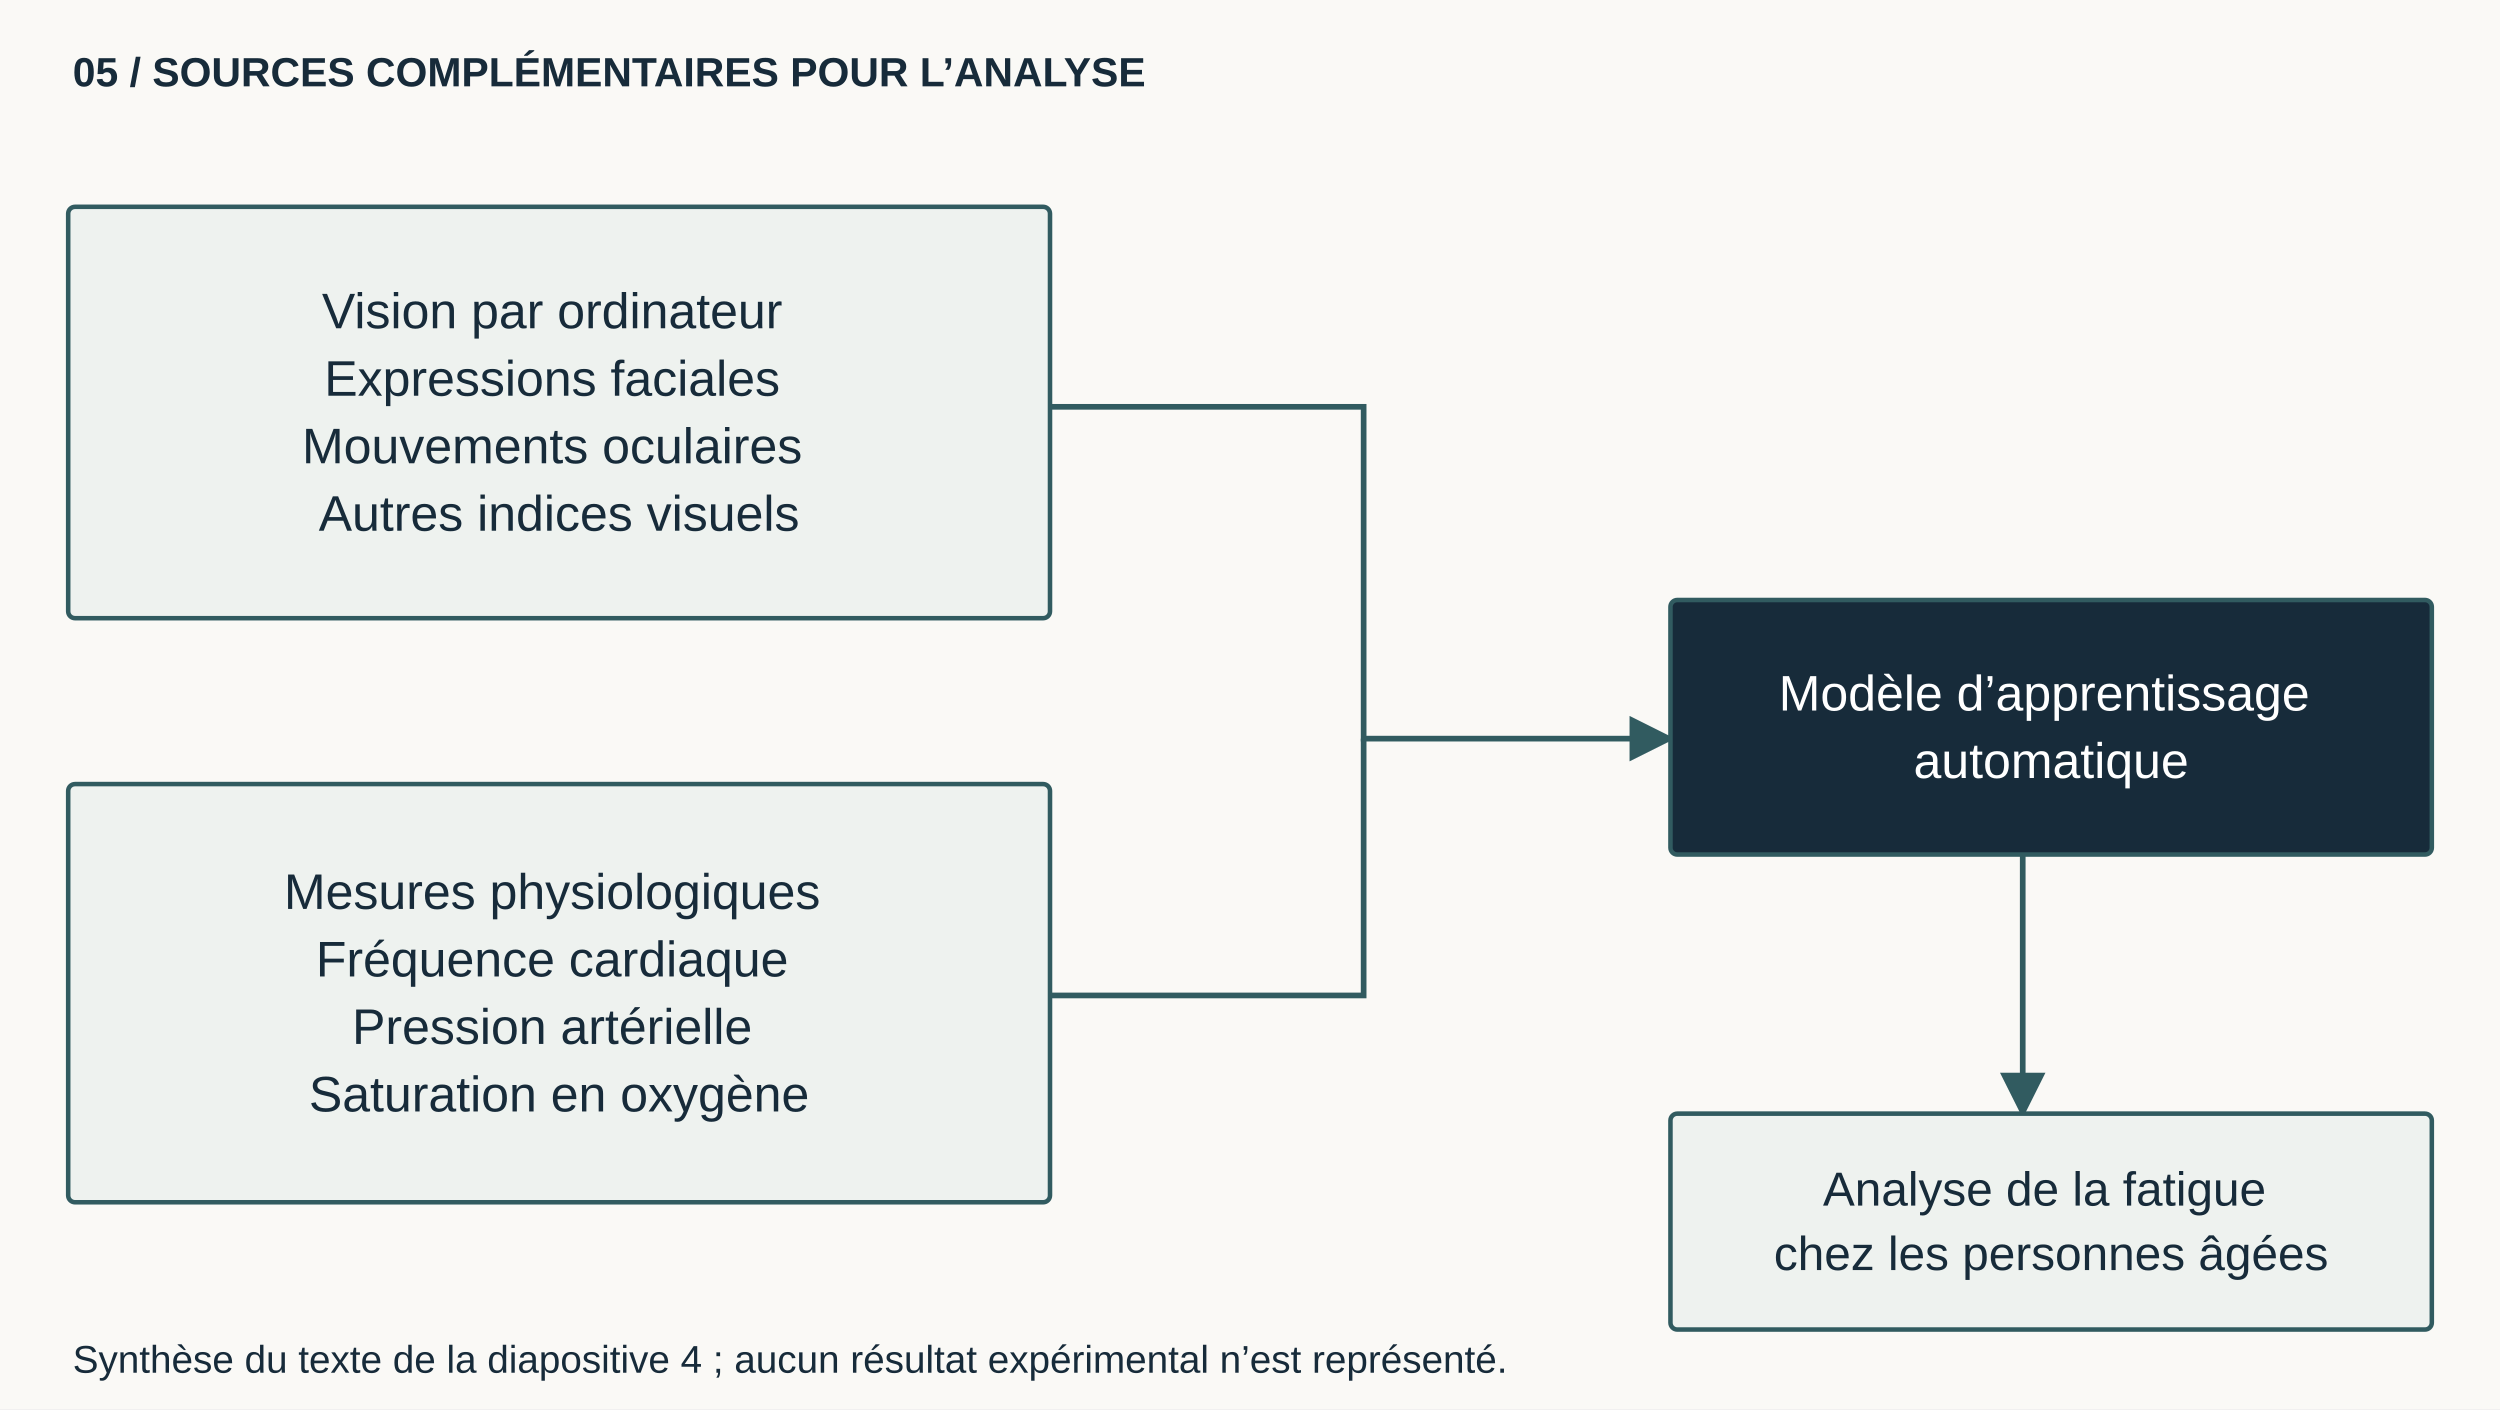
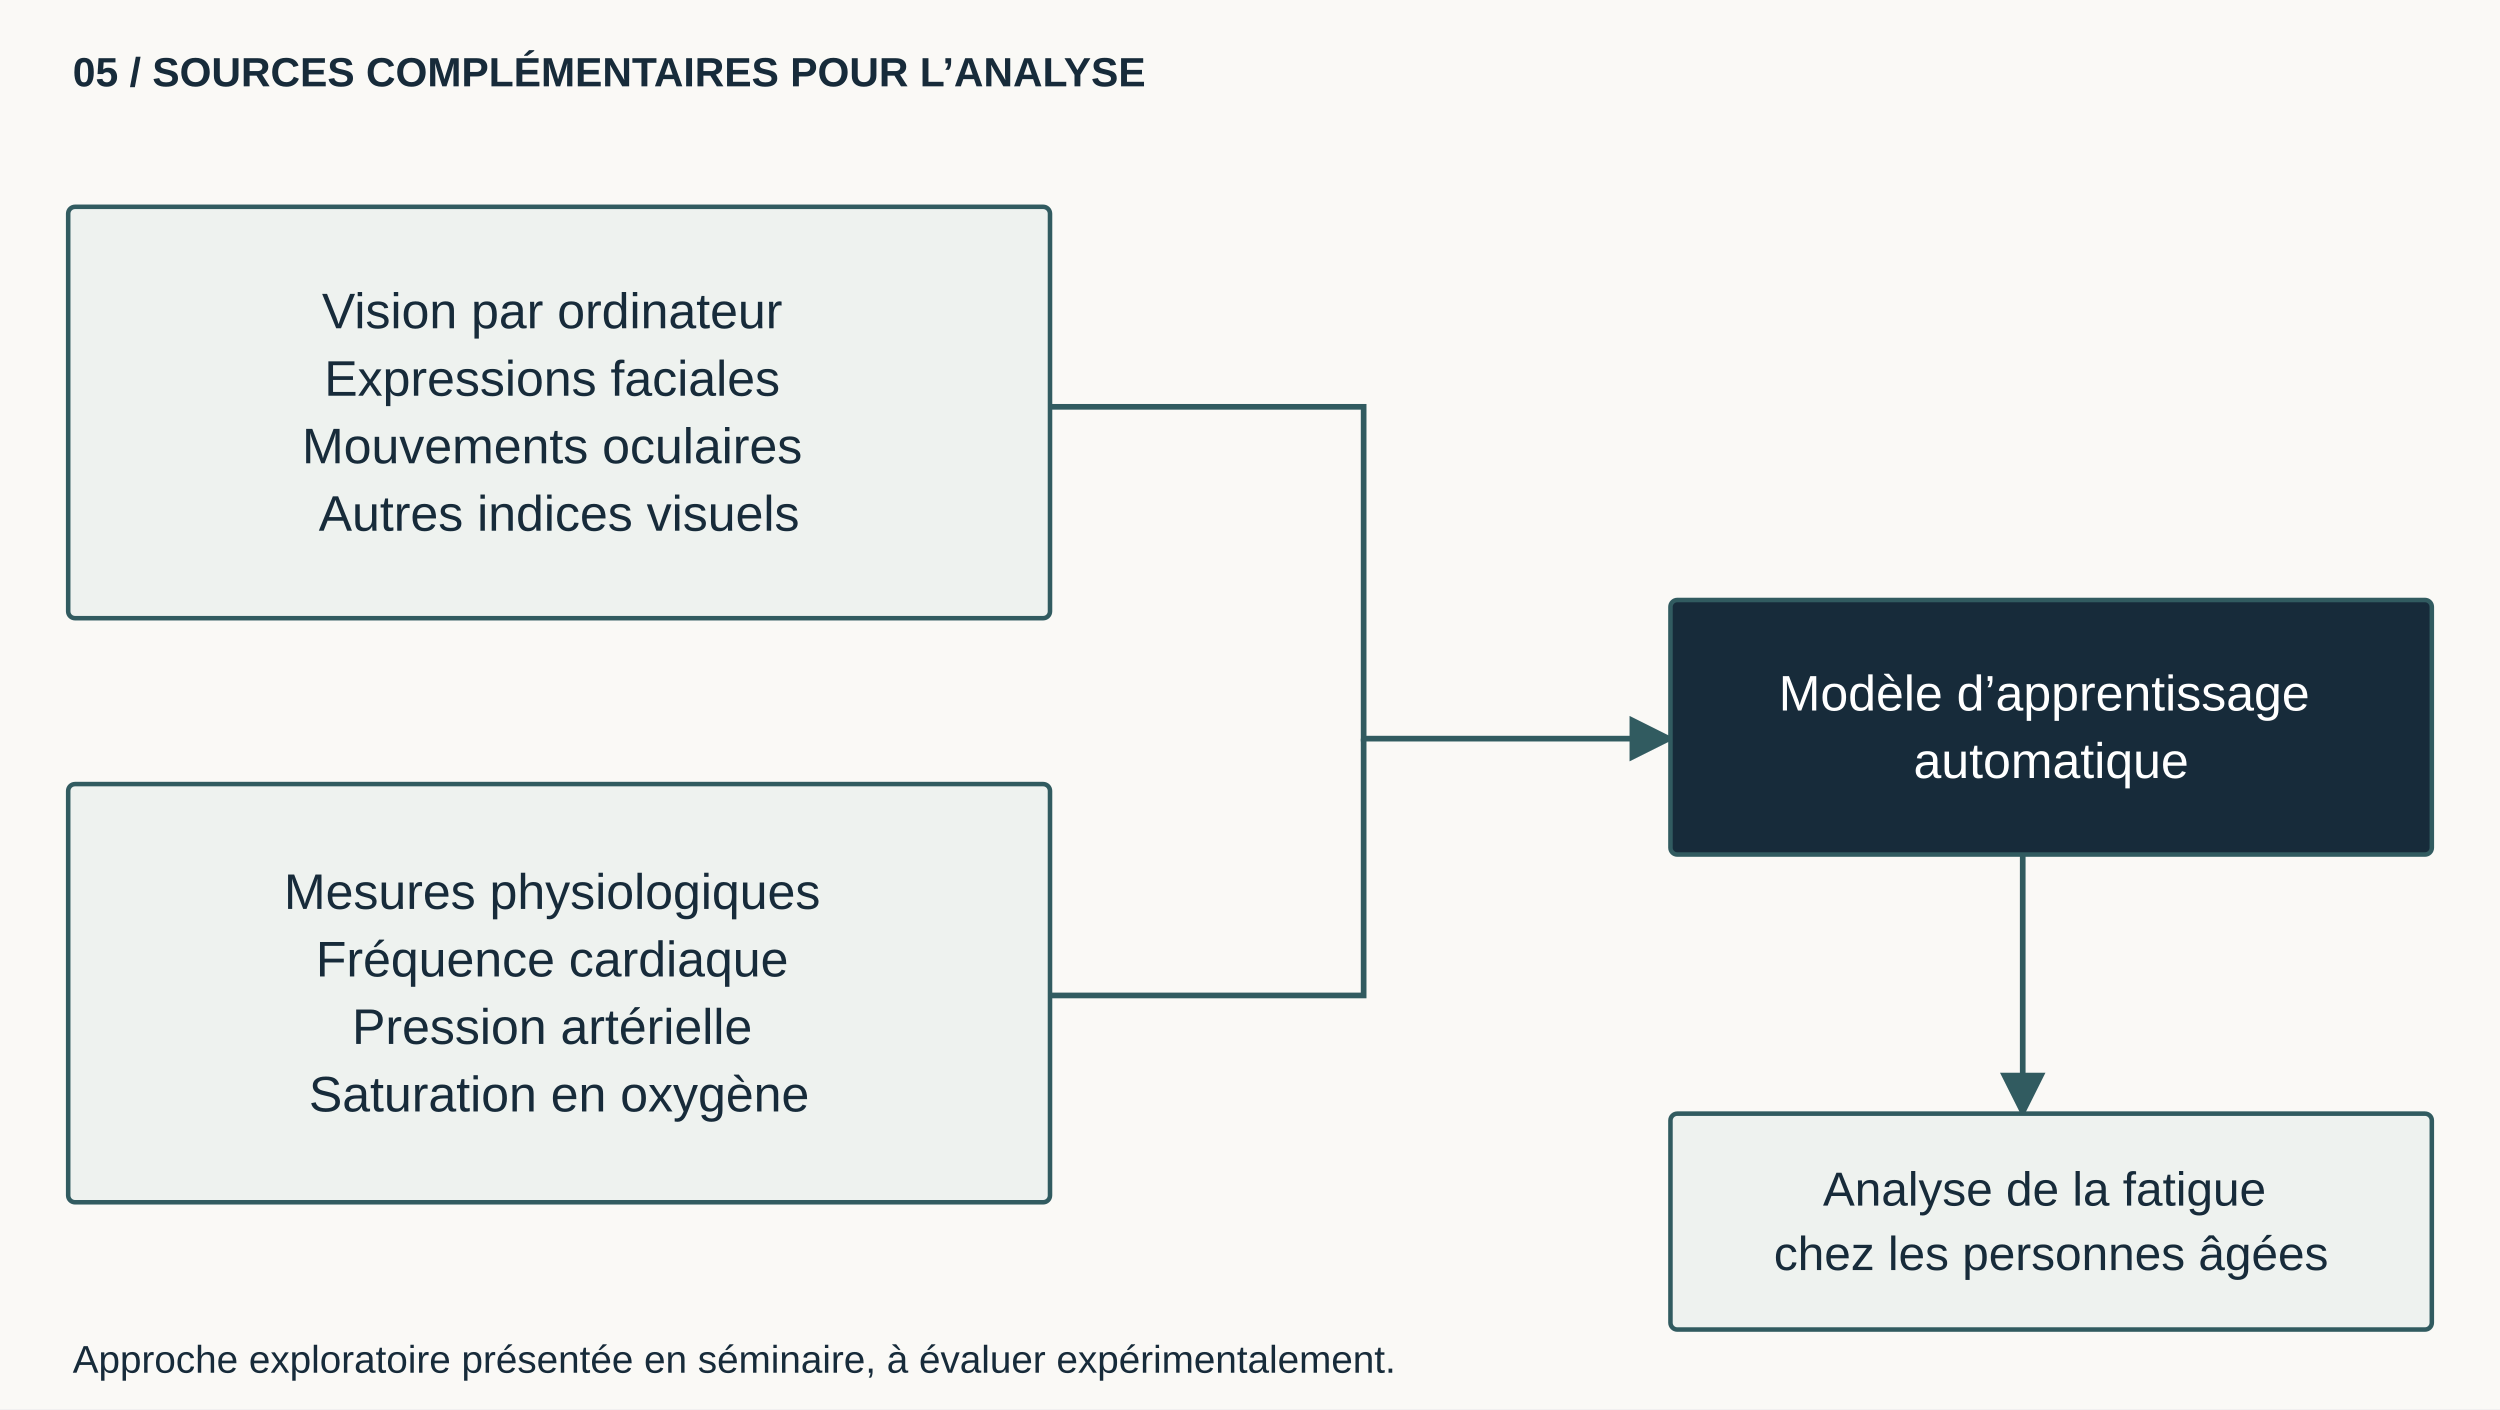
<svg xmlns="http://www.w3.org/2000/svg" width="1100" height="620" viewBox="0 0 1100 620" role="img" aria-labelledby="title description" xml:lang="fr" lang="fr">
  <defs>
    <marker id="arrow" viewBox="0 0 10 10" refX="9" refY="5" markerWidth="8" markerHeight="8" orient="auto-start-reverse">
      <path d="M 0 0 L 10 5 L 0 10 z" fill="#315b60" />
    </marker>
  </defs>
  <rect width="100%" height="100%" fill="#faf9f6" />
  <g font-family="Arial, Helvetica, sans-serif" font-size="22" fill="#172b3a">
    <text x="32" y="38" text-anchor="start" font-size="18" font-weight="bold" fill="#172b3a">
      <tspan x="32" dy="0">05 / SOURCES COMPLÉMENTAIRES POUR L’ANALYSE</tspan>
    </text>
    <path d="M 462 179 L 600 179 L 600 325 L 735 325" fill="none" stroke="#315b60" stroke-width="2.5" marker-end="url(#arrow)" />
    <path d="M 462 438 L 600 438 L 600 325" fill="none" stroke="#315b60" stroke-width="2.5" />
    <path d="M 890 376 L 890 490" fill="none" stroke="#315b60" stroke-width="2.5" marker-end="url(#arrow)" />
    <rect x="30" y="91" width="432" height="181" rx="3" fill="#eef2ef" stroke="#315b60" stroke-width="2" />
    <text x="246.0" y="144.43" text-anchor="middle" font-size="22" font-weight="normal" fill="#172b3a">
      <tspan x="246.0" dy="0">Vision par ordinateur</tspan>
      <tspan x="246.0" dy="29.7">Expressions faciales</tspan>
      <tspan x="246.0" dy="29.7">Mouvements oculaires</tspan>
      <tspan x="246.0" dy="29.7">Autres indices visuels</tspan>
    </text>
    <rect x="30" y="345" width="432" height="184" rx="3" fill="#eef2ef" stroke="#315b60" stroke-width="2" />
    <text x="246.0" y="399.93" text-anchor="middle" font-size="22" font-weight="normal" fill="#172b3a">
      <tspan x="246.0" dy="0">Mesures physiologiques</tspan>
      <tspan x="246.0" dy="29.7">Fréquence cardiaque</tspan>
      <tspan x="246.0" dy="29.7">Pression artérielle</tspan>
      <tspan x="246.0" dy="29.7">Saturation en oxygène</tspan>
    </text>
    <rect x="735" y="264" width="335" height="112" rx="3" fill="#172b3a" stroke="#315b60" stroke-width="2" />
    <text x="902.5" y="312.63" text-anchor="middle" font-size="22" font-weight="normal" fill="#ffffff">
      <tspan x="902.5" dy="0">Modèle d’apprentissage</tspan>
      <tspan x="902.5" dy="29.7">automatique</tspan>
    </text>
    <rect x="735" y="490" width="335" height="95" rx="3" fill="#eef2ef" stroke="#315b60" stroke-width="2" />
    <text x="902.5" y="530.465" text-anchor="middle" font-size="21" font-weight="normal" fill="#172b3a">
      <tspan x="902.5" dy="0">Analyse de la fatigue</tspan>
      <tspan x="902.5" dy="28.35">chez les personnes âgées</tspan>
    </text>
    <text x="32" y="604" text-anchor="start" font-size="17" font-weight="normal" fill="#172b3a">
-       <tspan x="32" dy="0">Synthèse du texte de la diapositive 4 ; aucun résultat expérimental n’est représenté.</tspan>
+       <tspan x="32" dy="0">Approche exploratoire présentée en séminaire, à évaluer expérimentalement.</tspan>
    </text>
  </g>
</svg>
